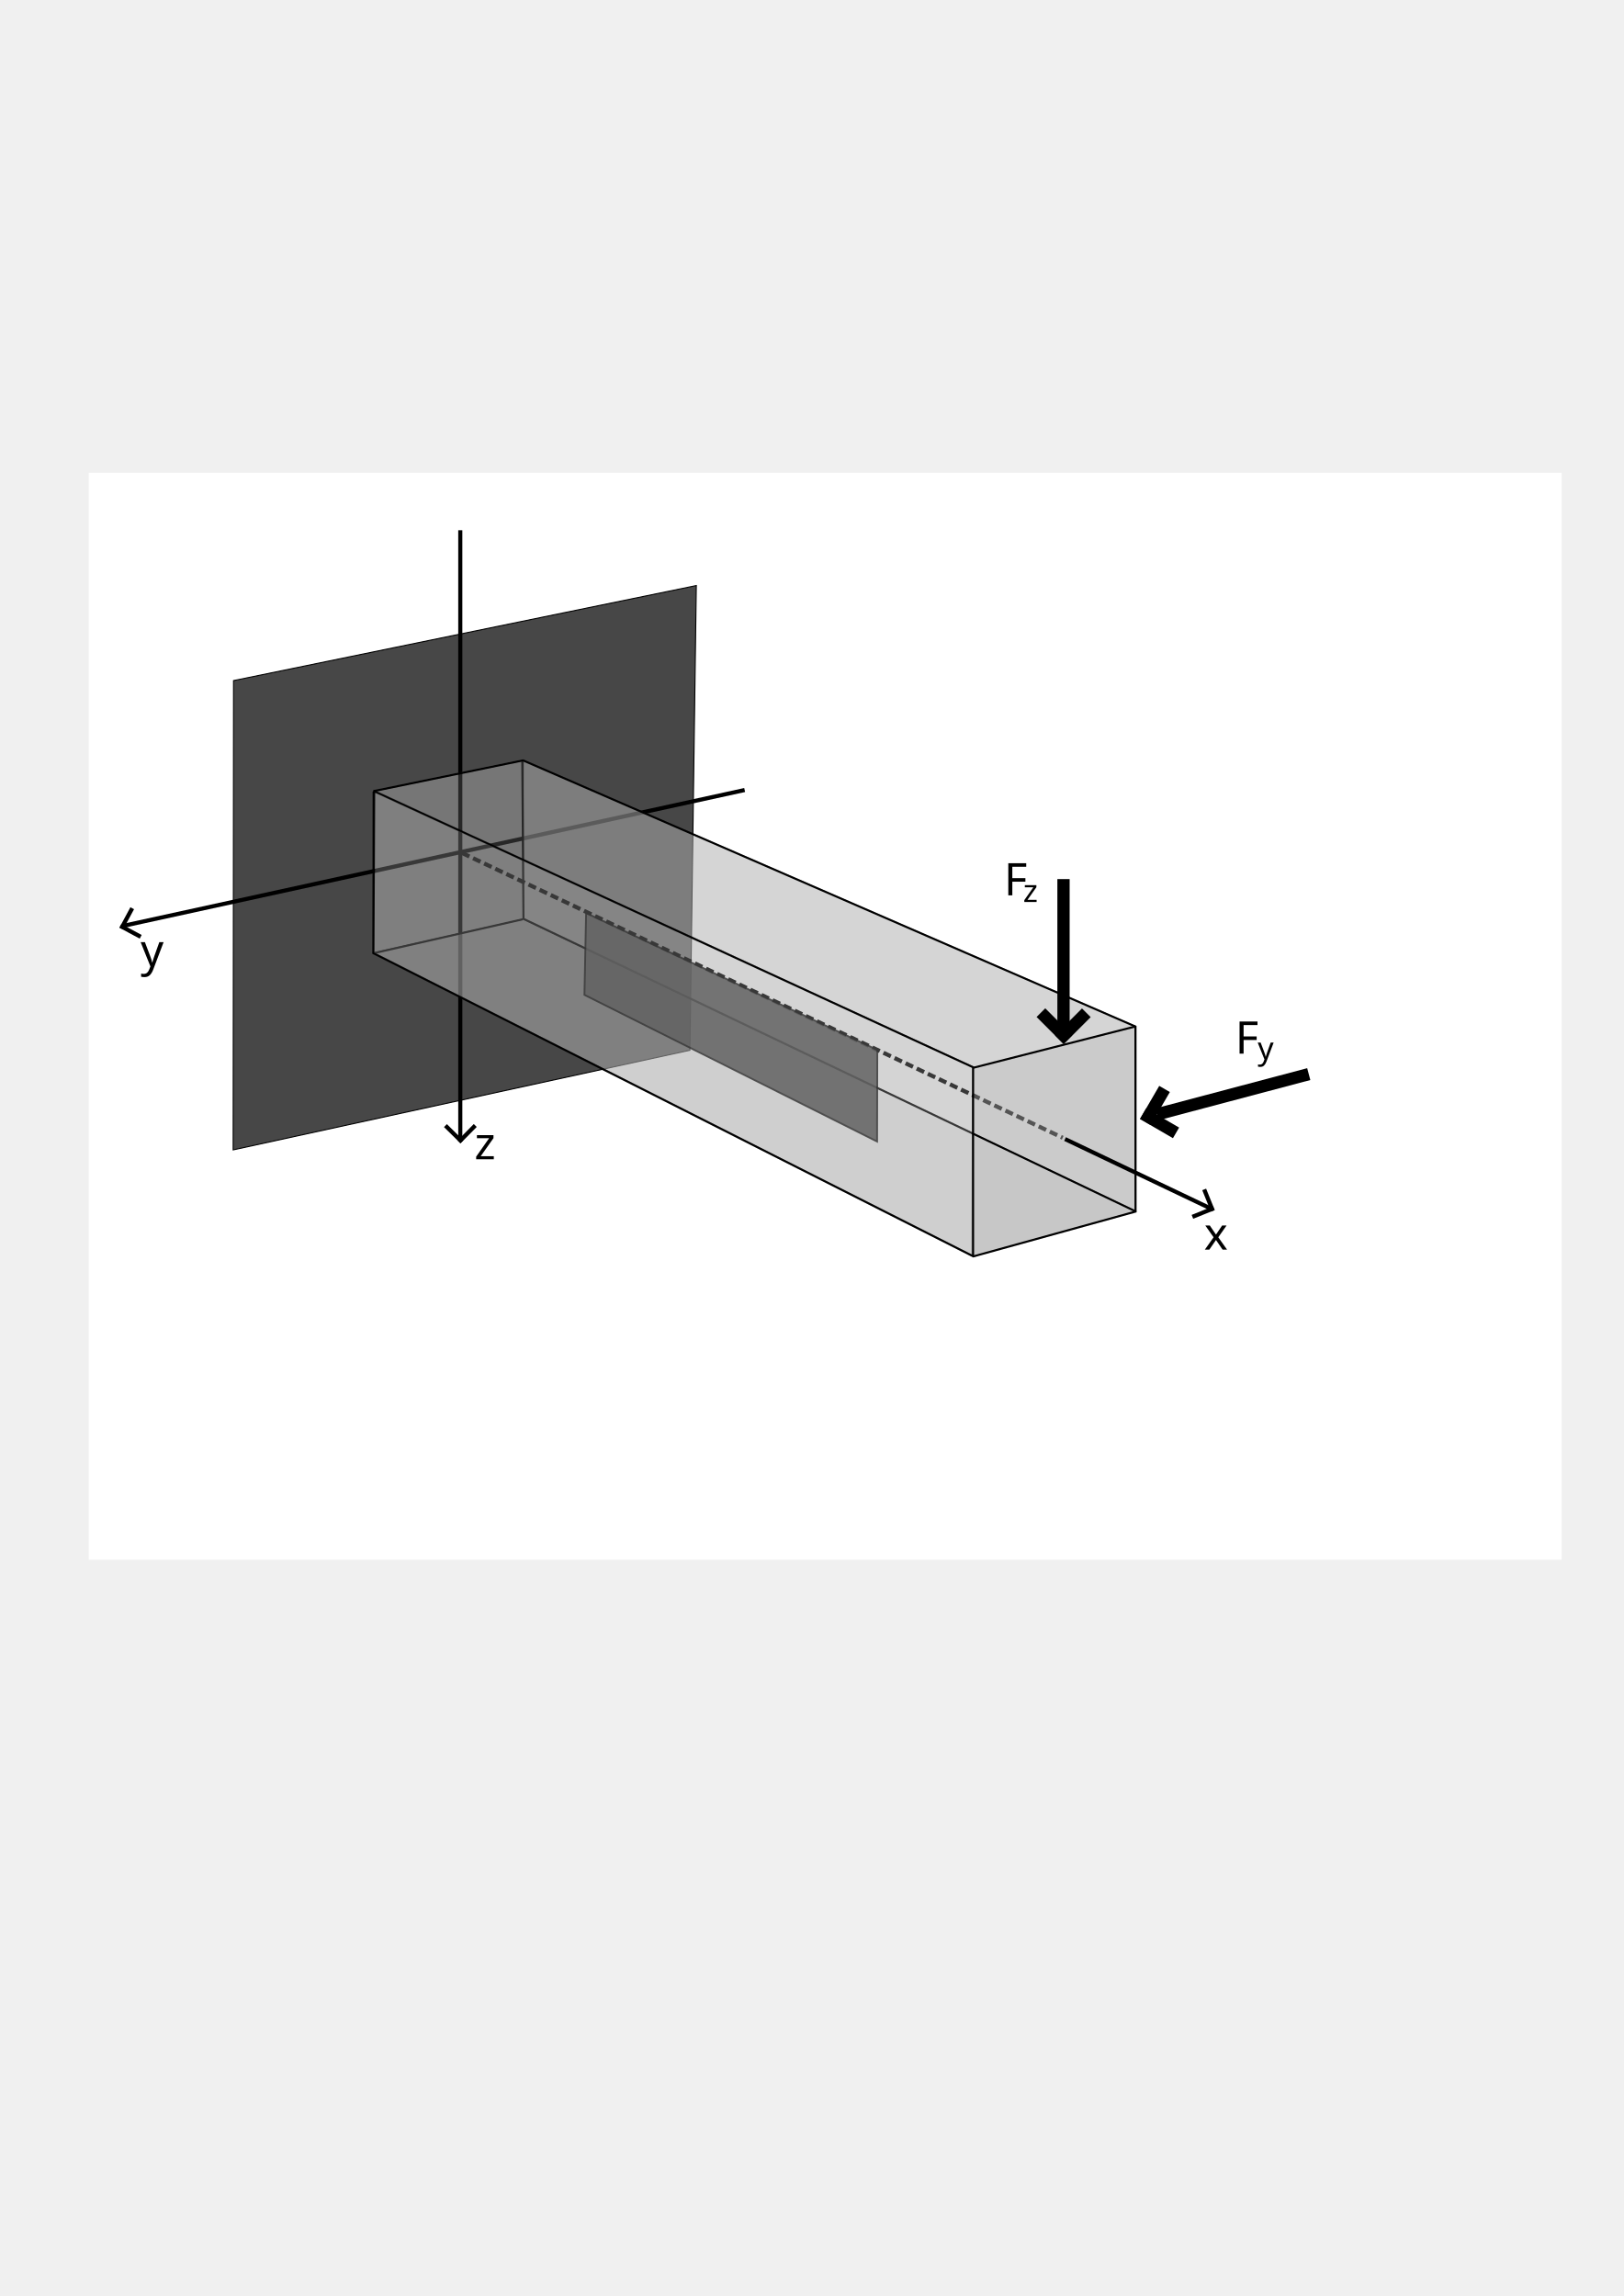
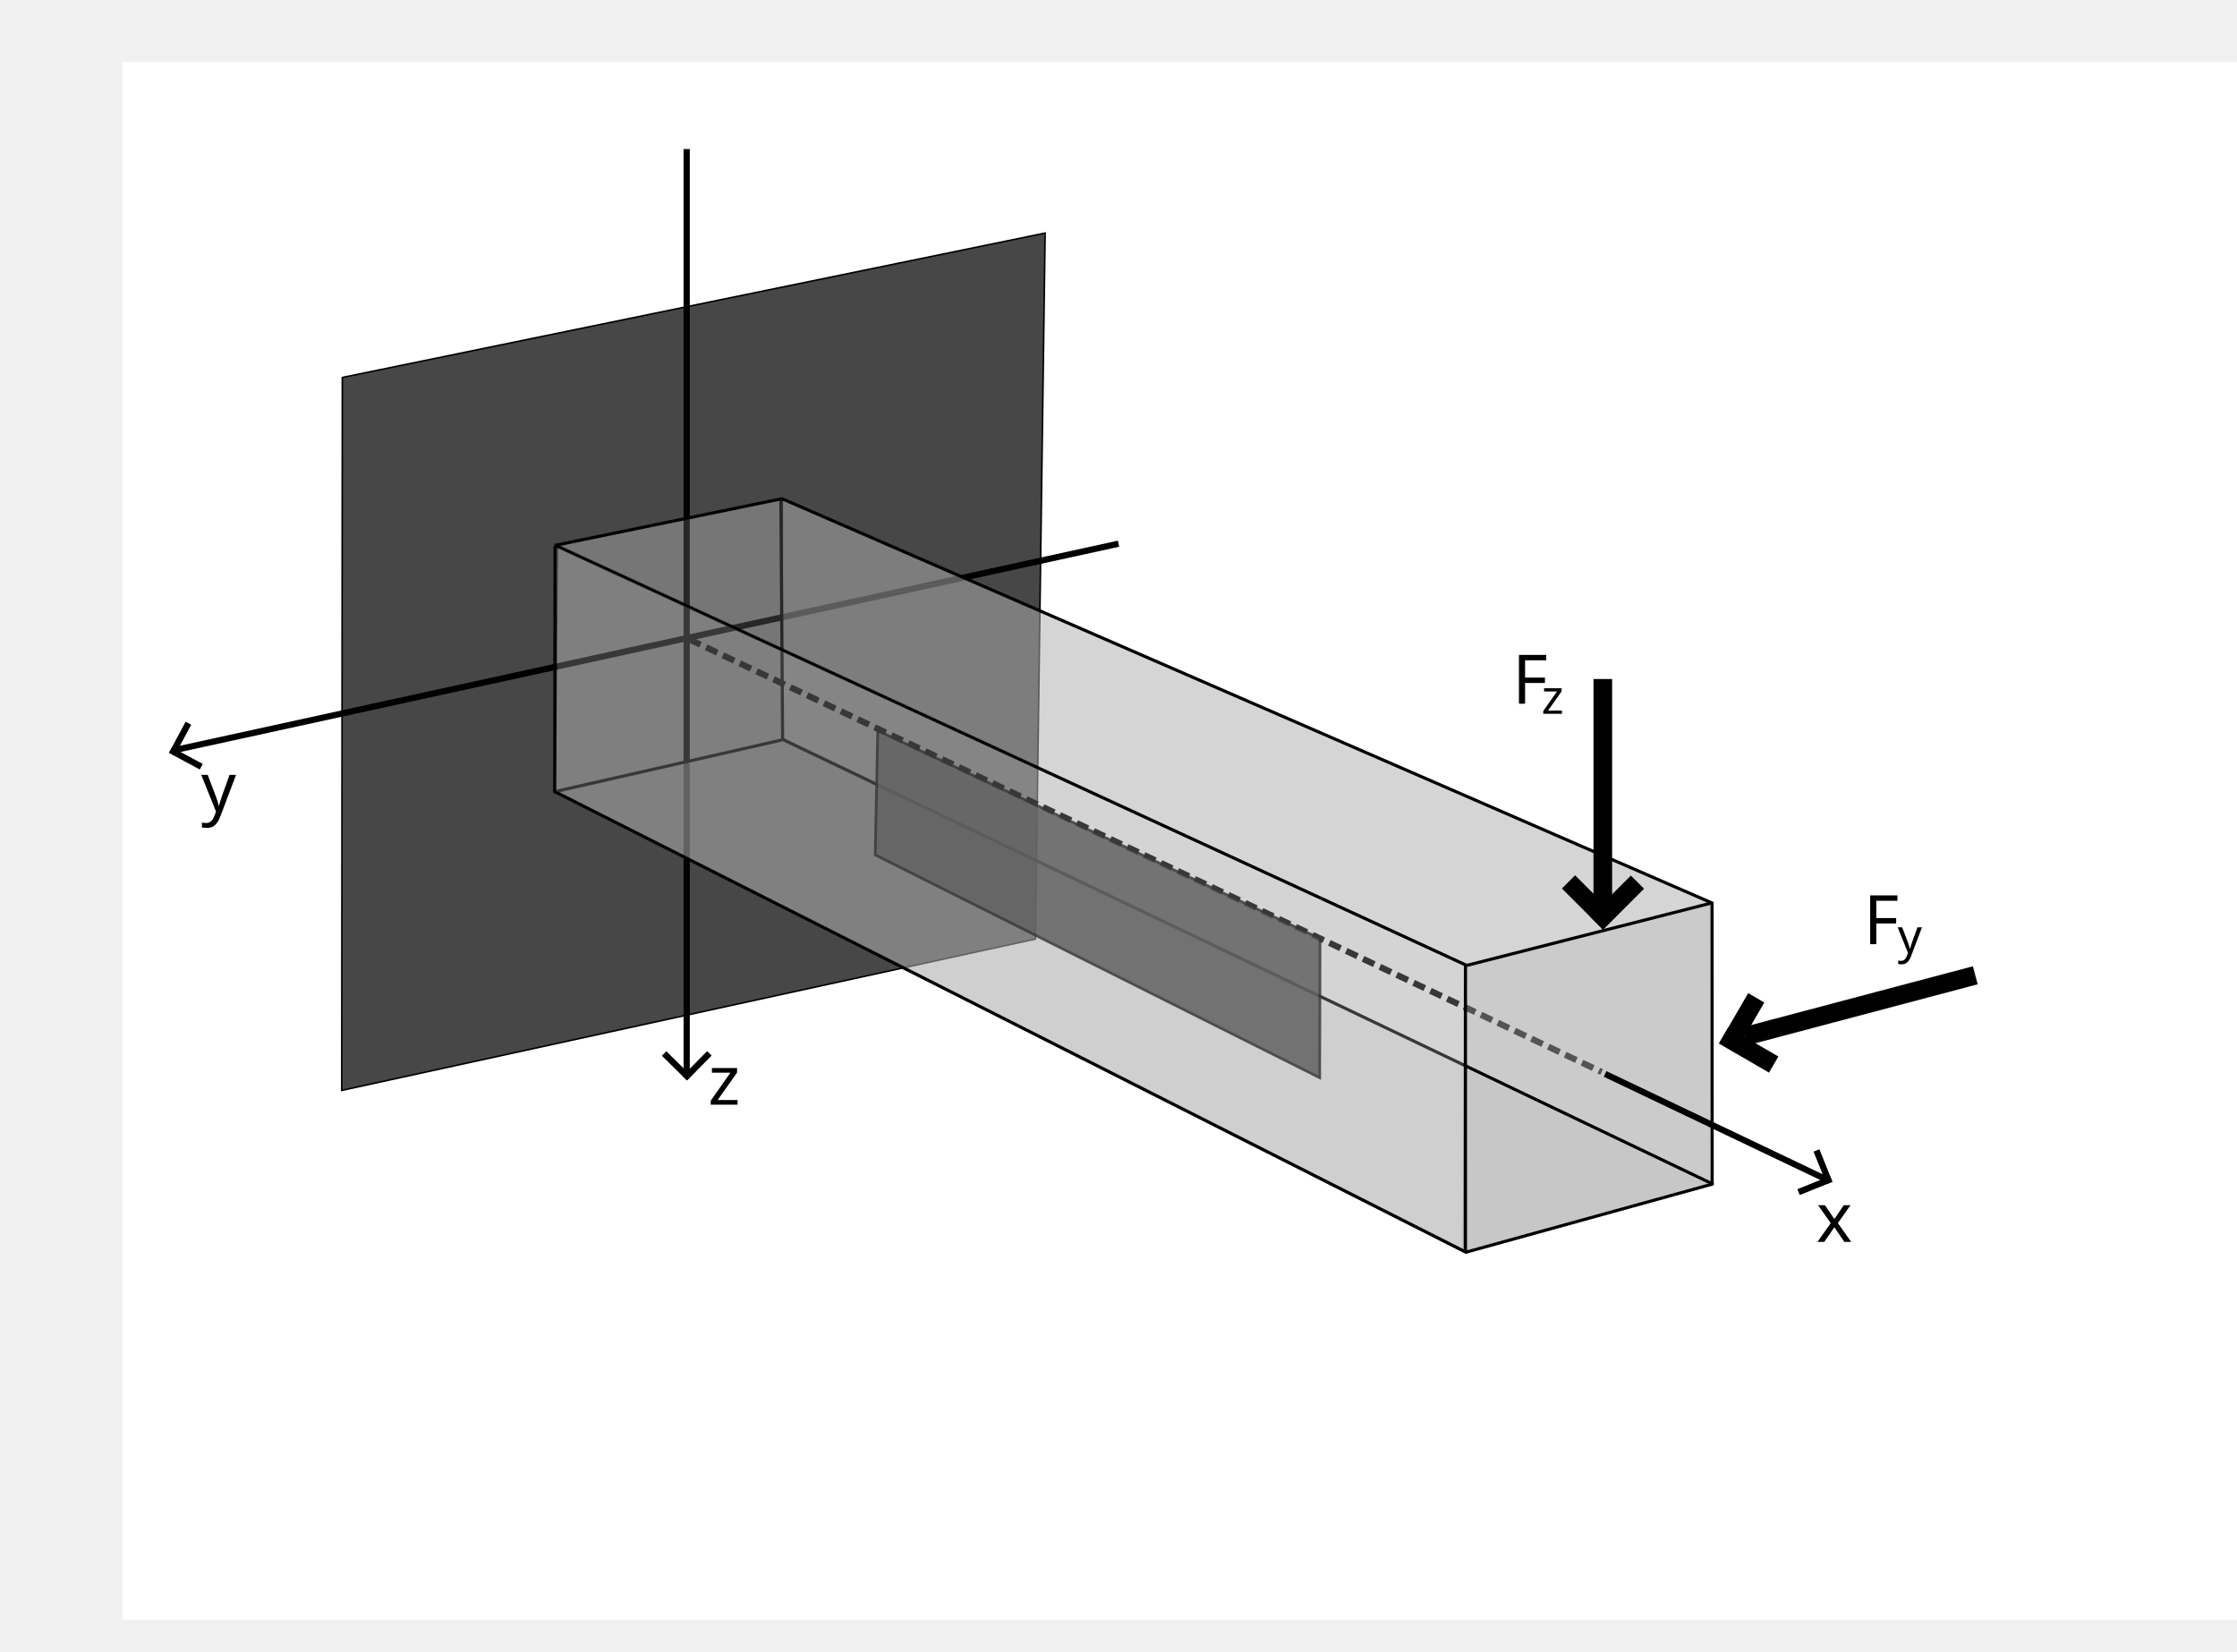
- <svg xmlns="http://www.w3.org/2000/svg" width="210mm" height="297mm" id="svg4290" version="1.1">
+ <svg xmlns="http://www.w3.org/2000/svg" width="190.5mm" height="140.6mm" id="svg4290" version="1.1">
  <defs id="defs4292">
    </defs>
-   <g id="layer1">
-     <rect style="fill:#ffffff;fill-opacity:1;fill-rule:nonzero;stroke:none" id="rect3831" width="720" height="531.429" x="43.384" y="231.14" />
-     <rect style="fill:#c3c3c3;fill-opacity:1;fill-rule:nonzero;stroke:#000000;stroke-width:0.678;stroke-linecap:butt;stroke-linejoin:miter;stroke-miterlimit:4;stroke-opacity:1;stroke-dasharray:none;stroke-dashoffset:26.95" id="rect4813" width="387.639" height="120.763" x="-659.79" y="447.662" />
-     <path style="fill:none;stroke:#000000;stroke-width:1.302px;stroke-linecap:butt;stroke-linejoin:miter;stroke-opacity:1" d="M 940.769,295.627 1244.285,435.487" id="path3859" />
-     <path style="fill:#474747;fill-opacity:1;stroke:#000000;stroke-width:0.5;stroke-linecap:butt;stroke-linejoin:miter;stroke-miterlimit:4;stroke-opacity:1;stroke-dasharray:none" d="m 114.166,332.742 226.209,-46.466 -3.129,227.195 -223.269,48.71 z" id="path3837" />
-     <path id="path3843" style="fill:#8b8b8b;fill-opacity:1;fill-rule:evenodd;stroke:#000000;stroke-width:0.5;stroke-miterlimit:4;stroke-opacity:1;stroke-dasharray:none;opacity:0.4" d="m 182.693,386.798 0,79.026 73.079,-16.448 0,-77.713 z" />
-     <path style="fill:none;stroke:#000000;stroke-width:2;stroke-linecap:butt;stroke-linejoin:miter;stroke-miterlimit:4;stroke-opacity:1;stroke-dasharray:none;stroke-dashoffset:0" d="M 60.546,452.584 364.002,386.242" id="path3923-0" />
-     <path style="fill:none;stroke:#000000;stroke-width:2;stroke-linecap:butt;stroke-linejoin:miter;stroke-miterlimit:4;stroke-opacity:1;stroke-dasharray:none;stroke-dashoffset:0" d="m 225,557.246 0,-298.009" id="path3923" />
-     <path style="fill:none;stroke:#000000;stroke-width:1;stroke-linecap:butt;stroke-linejoin:miter;stroke-miterlimit:4;stroke-opacity:1;stroke-dasharray:6, 6;stroke-dashoffset:0" d="m 872.267,315.975 68.955,-13.994" id="path3861" />
-     <path style="fill:none;stroke:#000000;stroke-width:1;stroke-linecap:butt;stroke-linejoin:miter;stroke-miterlimit:4;stroke-opacity:1;stroke-dasharray:6, 6;stroke-dashoffset:0" d="m 1168.746,446.467 68.185,-16.993" id="path3863" />
-     <path style="fill:none;stroke:#000000;stroke-width:2;stroke-linecap:butt;stroke-linejoin:miter;stroke-miterlimit:4;stroke-opacity:1;stroke-dasharray:none" d="m 941.146,301.566 17.236,-3.725" id="path3865" />
-     <path style="fill:none;stroke:#000000;stroke-width:2;stroke-linecap:butt;stroke-linejoin:miter;stroke-miterlimit:4;stroke-opacity:1;stroke-dasharray:none" d="m 1224.139,432.557 17.126,-4.202" id="path3865-9" />
-     <g id="g3917" transform="matrix(-0.7598904,-1.882495,1.882495,-0.7598904,-188.6838,2082.843)">
-       <path id="path3891" d="m 536.896,631.886 5.556,0" style="fill:none;stroke:#000000;stroke-width:1px;stroke-linecap:butt;stroke-linejoin:miter;stroke-opacity:1" />
-       <path id="path3891-2" d="m 537.394,626.789 0,5.556" style="fill:none;stroke:#000000;stroke-width:1px;stroke-linecap:butt;stroke-linejoin:miter;stroke-opacity:1" />
+   <g id="layer1" transform="translate(0,-591.1181)">
+     <rect style="fill:#ffffff;fill-opacity:1;fill-rule:nonzero;stroke:none;stroke-width:0.956" id="rect3831" width="697.143" height="501.429" x="39.396" y="610.99" />
+     <path style="fill:#474747;fill-opacity:1;stroke:#000000;stroke-width:0.5;stroke-linecap:butt;stroke-linejoin:miter;stroke-miterlimit:4;stroke-dasharray:none;stroke-opacity:1" d="m 110.178,712.591 226.209,-46.466 -3.129,227.195 -223.269,48.71 z" id="path3837" />
+     <path id="path3843" style="opacity:0.4;fill:#8b8b8b;fill-opacity:1;fill-rule:evenodd;stroke:#000000;stroke-width:0.5;stroke-miterlimit:4;stroke-dasharray:none;stroke-opacity:1" d="m 178.705,766.648 v 79.026 l 73.079,-16.448 V 751.512 Z" />
+     <path style="fill:none;stroke:#000000;stroke-width:2;stroke-linecap:butt;stroke-linejoin:miter;stroke-miterlimit:4;stroke-dasharray:none;stroke-dashoffset:0;stroke-opacity:1" d="M 56.558,832.433 360.014,766.091" id="path3923-0" />
+     <path style="fill:none;stroke:#000000;stroke-width:2;stroke-linecap:butt;stroke-linejoin:miter;stroke-miterlimit:4;stroke-dasharray:none;stroke-dashoffset:0;stroke-opacity:1" d="M 221.012,937.095 V 639.086" id="path3923" />
+     <g id="g3917" transform="matrix(-0.7598904,-1.882495,1.882495,-0.7598904,-192.6719,2462.692)">
+       <path id="path3891" d="m 536.896,631.886 h 5.556" style="fill:none;stroke:#000000;stroke-width:1px;stroke-linecap:butt;stroke-linejoin:miter;stroke-opacity:1" />
+       <path id="path3891-2" d="m 537.394,626.789 v 5.556" style="fill:none;stroke:#000000;stroke-width:1px;stroke-linecap:butt;stroke-linejoin:miter;stroke-opacity:1" />
    </g>
-     <path id="path3845" style="fill:#a3a3a3;fill-opacity:1;fill-rule:evenodd;stroke:#000000;stroke-width:0.5;stroke-miterlimit:4;stroke-opacity:1;stroke-dasharray:none;opacity:0.4" d="m 255.772,371.663 299.493,130.229 0,90.29 -299.493,-142.806 z" />
-     <path style="fill:none;stroke:#000000;stroke-width:2;stroke-linecap:butt;stroke-linejoin:miter;stroke-miterlimit:4;stroke-opacity:1;stroke-dasharray:4, 2;stroke-dashoffset:0" d="M 225.832,417.02 519.471,556.255" id="path3885" />
-     <g id="g3917-9" transform="matrix(1.787462,0.9623933,-0.9623933,1.787462,-292.7192,-1193.511)">
-       <path id="path3891-1" d="m 536.896,631.886 5.556,0" style="fill:none;stroke:#000000;stroke-width:1px;stroke-linecap:butt;stroke-linejoin:miter;stroke-opacity:1" />
-       <path id="path3891-2-3" d="m 537.394,626.789 0,5.556" style="fill:none;stroke:#000000;stroke-width:1px;stroke-linecap:butt;stroke-linejoin:miter;stroke-opacity:1" />
+     <path id="path3845" style="opacity:0.4;fill:#a3a3a3;fill-opacity:1;fill-rule:evenodd;stroke:#000000;stroke-width:0.5;stroke-miterlimit:4;stroke-dasharray:none;stroke-opacity:1" d="m 251.784,751.512 299.493,130.229 v 90.29 L 251.784,829.225 Z" />
+     <path style="fill:none;stroke:#000000;stroke-width:2;stroke-linecap:butt;stroke-linejoin:miter;stroke-miterlimit:4;stroke-dasharray:4, 2;stroke-dashoffset:0;stroke-opacity:1" d="M 221.844,796.87 515.483,936.104" id="path3885" />
+     <g id="g3917-9" transform="matrix(1.787462,0.9623933,-0.9623933,1.787462,-296.7072,-813.6621)">
+       <path id="path3891-1" d="m 536.896,631.886 h 5.556" style="fill:none;stroke:#000000;stroke-width:1px;stroke-linecap:butt;stroke-linejoin:miter;stroke-opacity:1" />
+       <path id="path3891-2-3" d="m 537.394,626.789 v 5.556" style="fill:none;stroke:#000000;stroke-width:1px;stroke-linecap:butt;stroke-linejoin:miter;stroke-opacity:1" />
    </g>
-     <g id="g3917-7" transform="matrix(1.424982,-1.445907,1.445907,1.424982,-1454.323,434.1652)">
+     <g id="g3917-7" transform="matrix(1.424982,-1.445907,1.445907,1.424982,-1458.311,814.0144)">
      <path id="path3891-5" d="m 536.896,631.886 h 5.556" style="fill:none;stroke:#000000;stroke-width:1px;stroke-linecap:butt;stroke-linejoin:miter;stroke-opacity:1" />
      <path id="path3891-2-31" d="m 537.394,626.789 v 5.556" style="fill:none;stroke:#000000;stroke-width:1px;stroke-linecap:butt;stroke-linejoin:miter;stroke-opacity:1" />
    </g>
-     <text xml:space="preserve" style="font-style:normal;font-weight:normal;line-height:0%;font-family:sans-serif;letter-spacing:0px;word-spacing:0px;fill:#000000;fill-opacity:1;stroke:none" x="588.571" y="610.934" id="text3978">
-       <tspan id="tspan3980" x="588.571" y="610.934" style="font-size:22px;line-height:1.25;font-family:sans-serif">x</tspan>
+     <text xml:space="preserve" style="font-style:normal;font-weight:normal;line-height:0%;font-family:sans-serif;letter-spacing:0px;word-spacing:0px;fill:#000000;fill-opacity:1;stroke:none" x="584.583" y="990.783" id="text3978">
+       <tspan id="tspan3980" x="584.583" y="990.783" style="font-size:22px;line-height:1.25;font-family:sans-serif">x</tspan>
    </text>
-     <text xml:space="preserve" style="font-style:normal;font-weight:normal;line-height:0%;font-family:sans-serif;letter-spacing:0px;word-spacing:0px;fill:#000000;fill-opacity:1;stroke:none" x="68.746" y="472.43" id="text3978-1">
-       <tspan id="tspan3980-4" x="68.746" y="472.43" style="font-size:22px;line-height:1.25;font-family:sans-serif">y</tspan>
+     <text xml:space="preserve" style="font-style:normal;font-weight:normal;line-height:0%;font-family:sans-serif;letter-spacing:0px;word-spacing:0px;fill:#000000;fill-opacity:1;stroke:none" x="64.758" y="852.28" id="text3978-1">
+       <tspan id="tspan3980-4" x="64.758" y="852.28" style="font-size:22px;line-height:1.25;font-family:sans-serif">y</tspan>
    </text>
-     <text xml:space="preserve" style="font-style:normal;font-weight:normal;line-height:0%;font-family:sans-serif;letter-spacing:0px;word-spacing:0px;fill:#000000;fill-opacity:1;stroke:none" x="231.894" y="566.778" id="text3978-9">
-       <tspan id="tspan3980-9" x="231.894" y="566.778" style="font-size:22px;line-height:1.25;font-family:sans-serif">z</tspan>
+     <text xml:space="preserve" style="font-style:normal;font-weight:normal;line-height:0%;font-family:sans-serif;letter-spacing:0px;word-spacing:0px;fill:#000000;fill-opacity:1;stroke:none" x="227.906" y="946.627" id="text3978-9">
+       <tspan id="tspan3980-9" x="227.906" y="946.627" style="font-size:22px;line-height:1.25;font-family:sans-serif">z</tspan>
    </text>
-     <text xml:space="preserve" style="font-style:normal;font-weight:normal;line-height:0%;font-family:sans-serif;letter-spacing:0px;word-spacing:0px;fill:#000000;fill-opacity:1;stroke:none" x="1080.938" y="348.161" id="text3978-2">
-       <tspan id="tspan3980-5" x="1080.938" y="348.161" style="font-size:22px;line-height:1.25;font-family:sans-serif">L</tspan>
-     </text>
-     <path id="path3841" style="opacity:0.4;fill:#909090;fill-opacity:1;fill-rule:nonzero;stroke:#000000;stroke-width:0.5;stroke-miterlimit:4;stroke-opacity:1;stroke-dasharray:none" d="M 182.693,465.824 476.021,614.155 555.265,592.182 255.772,449.376 z" />
-     <g transform="matrix(-0.2561527,-0.9666363,-0.9666363,0.2561527,1182.553,913.7334)" id="g4059-4">
-       <path id="path4033-8" d="m 514.673,501.989 0,-76.835" style="fill:none;stroke:#000000;stroke-width:6;stroke-linecap:butt;stroke-linejoin:miter;stroke-miterlimit:4;stroke-opacity:1;stroke-dasharray:none" />
-       <g transform="matrix(0.7071068,-0.7071068,0.7071068,0.7071068,-310.8932,559.9248)" id="g4055-8">
-         <path style="fill:none;stroke:#000000;stroke-width:6;stroke-linecap:butt;stroke-linejoin:miter;stroke-miterlimit:4;stroke-opacity:1;stroke-dasharray:none" d="m 618.718,545.771 18.654,0" id="path4035-6" />
-         <path style="fill:none;stroke:#000000;stroke-width:6;stroke-linecap:butt;stroke-linejoin:miter;stroke-miterlimit:4;stroke-opacity:1;stroke-dasharray:none" d="m 621.623,530.13 0,18.654" id="path4035-7-1" />
+     <path id="path3841" style="opacity:0.4;fill:#909090;fill-opacity:1;fill-rule:nonzero;stroke:#000000;stroke-width:0.5;stroke-miterlimit:4;stroke-dasharray:none;stroke-opacity:1" d="M 178.705,845.673 472.033,994.004 551.277,972.031 251.784,829.225 Z" />
+     <g transform="matrix(-0.2561527,-0.9666363,-0.9666363,0.2561527,1178.565,1293.583)" id="g4059-4">
+       <path id="path4033-8" d="M 514.673,501.989 V 425.154" style="fill:none;stroke:#000000;stroke-width:6;stroke-linecap:butt;stroke-linejoin:miter;stroke-miterlimit:4;stroke-dasharray:none;stroke-opacity:1" />
+       <g transform="rotate(-45,520.4424,655.2437)" id="g4055-8">
+         <path style="fill:none;stroke:#000000;stroke-width:6;stroke-linecap:butt;stroke-linejoin:miter;stroke-miterlimit:4;stroke-dasharray:none;stroke-opacity:1" d="m 618.718,545.771 h 18.654" id="path4035-6" />
+         <path style="fill:none;stroke:#000000;stroke-width:6;stroke-linecap:butt;stroke-linejoin:miter;stroke-miterlimit:4;stroke-dasharray:none;stroke-opacity:1" d="m 621.623,530.13 v 18.654" id="path4035-7-1" />
      </g>
    </g>
-     <text xml:space="preserve" style="font-style:normal;font-weight:normal;line-height:0%;font-family:sans-serif;letter-spacing:0px;word-spacing:0px;fill:#000000;fill-opacity:1;stroke:none" x="490.74" y="437.736" id="text3978-15-2">
-       <tspan id="tspan3980-7-3" x="490.74" y="437.736" style="font-size:22px;line-height:1.25;font-family:sans-serif">F</tspan>
+     <text xml:space="preserve" style="font-style:normal;font-weight:normal;line-height:0%;font-family:sans-serif;letter-spacing:0px;word-spacing:0px;fill:#000000;fill-opacity:1;stroke:none" x="486.752" y="817.585" id="text3978-15-2">
+       <tspan id="tspan3980-7-3" x="486.752" y="817.585" style="font-size:22px;line-height:1.25;font-family:sans-serif">F</tspan>
    </text>
-     <g id="g3047" transform="translate(3.214285,-31.42857)">
+     <g id="g3047" transform="translate(-0.7737566,348.4207)">
      <text id="text3978-15" y="546.551" x="600.571" style="font-style:normal;font-weight:normal;line-height:0%;font-family:sans-serif;letter-spacing:0px;word-spacing:0px;fill:#000000;fill-opacity:1;stroke:none" xml:space="preserve">
        <tspan y="546.551" x="600.571" id="tspan3980-7" style="font-size:22px;line-height:1.25;font-family:sans-serif">F</tspan>
      </text>
      <text id="text3978-15-1" y="549.346" x="611.554" style="font-style:normal;font-weight:normal;line-height:0%;font-family:sans-serif;letter-spacing:0px;word-spacing:0px;fill:#000000;fill-opacity:1;stroke:none" xml:space="preserve">
        <tspan y="549.346" x="611.554" id="tspan3980-7-6" style="font-size:15.344px;line-height:1.25;font-family:sans-serif">y</tspan>
      </text>
    </g>
-     <text xml:space="preserve" style="font-style:normal;font-weight:normal;line-height:0%;font-family:sans-serif;letter-spacing:0px;word-spacing:0px;fill:#000000;fill-opacity:1;stroke:none" x="500.108" y="440.983" id="text3978-15-1-2">
-       <tspan id="tspan3980-7-6-5" x="500.108" y="440.983" style="font-size:15.344px;line-height:1.25;font-family:sans-serif">z</tspan>
+     <text xml:space="preserve" style="font-style:normal;font-weight:normal;line-height:0%;font-family:sans-serif;letter-spacing:0px;word-spacing:0px;fill:#000000;fill-opacity:1;stroke:none" x="496.12" y="820.833" id="text3978-15-1-2">
+       <tspan id="tspan3980-7-6-5" x="496.12" y="820.833" style="font-size:15.344px;line-height:1.25;font-family:sans-serif">z</tspan>
    </text>
-     <path id="path3851" style="opacity:0;fill:#a6a6a6;fill-opacity:1;fill-rule:nonzero;stroke:none" d="m 182.176,385.617 292.646,135.719 0.649,92.249 -293.169,-149.132 z" />
-     <path style="fill:none;stroke:#000000;stroke-width:1px;stroke-linecap:butt;stroke-linejoin:miter;stroke-opacity:1" d="m 255.316,372.277 0.568,77.277" id="path3813" />
-     <path id="path3847" style="opacity:0.2;fill:#c3c3c3;fill-opacity:1;fill-rule:evenodd;stroke:none" d="M 182.425,386.404 475.752,521.694 554.997,501.498 255.504,371.268 z" />
-     <path id="path3849" style="opacity:0.455;fill:#b8b8b8;fill-opacity:1;fill-rule:nonzero;stroke:none" d="m 475.91,522.246 0,92.067 79.244,-21.973 0,-90.29 z" />
-     <path style="fill:none;stroke:#000000;stroke-width:2;stroke-linecap:butt;stroke-linejoin:miter;stroke-miterlimit:4;stroke-opacity:1;stroke-dasharray:none" d="M 591.571,590.722 520.607,556.882" id="path3864" />
-     <path style="fill:none;stroke:#000000;stroke-width:1;stroke-linecap:butt;stroke-linejoin:miter;stroke-miterlimit:4;stroke-opacity:1;stroke-dasharray:none" d="m 182.522,386.798 73.362,-15.089" id="path3854" />
-     <path style="fill:none;stroke:#000000;stroke-width:1;stroke-linecap:butt;stroke-linejoin:miter;stroke-miterlimit:4;stroke-opacity:1;stroke-dasharray:none" d="m 182.615,386.782 293.036,135 0.015,92.33" id="path3850" />
-     <path style="fill:none;stroke:#000000;stroke-width:1;stroke-linecap:butt;stroke-linejoin:miter;stroke-miterlimit:4;stroke-opacity:1;stroke-dasharray:none" d="m 182.645,386.968 -0.095,79.013 293.248,148.274 79.263,-21.903 -0.031,-90.475 -299.372,-130.124" id="path3856" />
-     <path style="fill:none;stroke:#000000;stroke-width:1;stroke-linecap:butt;stroke-linejoin:miter;stroke-miterlimit:4;stroke-opacity:1;stroke-dasharray:none" d="m 475.782,522.032 79.234,-20.203" id="path3852" />
-     <path style="fill:none;stroke:#000000;stroke-width:1px;stroke-linecap:butt;stroke-linejoin:miter;stroke-opacity:1" d="M 256.074,449.301 555.079,592.238" id="path3811" />
-     <path style="opacity:0.855;fill:#3a3a3a;fill-opacity:1;stroke:#000000;stroke-width:0.881;stroke-linecap:butt;stroke-linejoin:miter;stroke-miterlimit:4;stroke-dasharray:none;stroke-opacity:1" d="m 286.507,446.407 142.336,66.931 -0.112,44.74 -143.036,-71.684 z" id="path3823" />
-     <path style="fill:none;stroke:#000000;stroke-width:1px;stroke-linecap:butt;stroke-linejoin:miter;stroke-opacity:1" d="m 182.333,466.095 73.236,-16.668" id="path3041" />
-     <path style="opacity:0.286;fill:#c3c3c3;fill-opacity:1;stroke:#000000;stroke-width:1px;stroke-linecap:butt;stroke-linejoin:miter;stroke-opacity:1" d="m 183.151,386.782 292.5,135 -0.357,92.143 -292.857,-147.857 z" id="path3815" />
+     <path id="path3851" style="opacity:0;fill:#a6a6a6;fill-opacity:1;fill-rule:nonzero;stroke:none" d="m 178.188,765.466 292.646,135.719 0.649,92.249 L 178.315,844.303 Z" />
+     <path style="fill:none;stroke:#000000;stroke-width:1px;stroke-linecap:butt;stroke-linejoin:miter;stroke-opacity:1" d="m 251.328,752.126 0.568,77.277" id="path3813" />
+     <path id="path3847" style="opacity:0.2;fill:#c3c3c3;fill-opacity:1;fill-rule:evenodd;stroke:none" d="M 178.437,766.253 471.764,901.543 551.009,881.347 251.516,751.118 Z" />
+     <path id="path3849" style="opacity:0.455;fill:#b8b8b8;fill-opacity:1;fill-rule:nonzero;stroke:none" d="m 471.922,902.095 v 92.067 l 79.244,-21.973 v -90.29 z" />
+     <path style="fill:none;stroke:#000000;stroke-width:2;stroke-linecap:butt;stroke-linejoin:miter;stroke-miterlimit:4;stroke-dasharray:none;stroke-opacity:1" d="M 587.583,970.572 516.619,936.732" id="path3864" />
+     <path style="fill:none;stroke:#000000;stroke-width:1;stroke-linecap:butt;stroke-linejoin:miter;stroke-miterlimit:4;stroke-dasharray:none;stroke-opacity:1" d="m 178.534,766.647 73.362,-15.089" id="path3854" />
+     <path style="fill:none;stroke:#000000;stroke-width:1;stroke-linecap:butt;stroke-linejoin:miter;stroke-miterlimit:4;stroke-dasharray:none;stroke-opacity:1" d="m 178.627,766.631 293.036,135 0.015,92.33" id="path3850" />
+     <path style="fill:none;stroke:#000000;stroke-width:1;stroke-linecap:butt;stroke-linejoin:miter;stroke-miterlimit:4;stroke-dasharray:none;stroke-opacity:1" d="m 178.657,766.817 -0.095,79.013 293.248,148.274 79.263,-21.903 -0.031,-90.475 -299.372,-130.124" id="path3856" />
+     <path style="fill:none;stroke:#000000;stroke-width:1;stroke-linecap:butt;stroke-linejoin:miter;stroke-miterlimit:4;stroke-dasharray:none;stroke-opacity:1" d="M 471.794,901.881 551.028,881.678" id="path3852" />
+     <path style="fill:none;stroke:#000000;stroke-width:1px;stroke-linecap:butt;stroke-linejoin:miter;stroke-opacity:1" d="M 252.086,829.15 551.091,972.087" id="path3811" />
+     <path style="opacity:0.855;fill:#3a3a3a;fill-opacity:1;stroke:#000000;stroke-width:0.881;stroke-linecap:butt;stroke-linejoin:miter;stroke-miterlimit:4;stroke-dasharray:none;stroke-opacity:1" d="m 282.519,826.256 142.336,66.931 -0.112,44.74 -143.036,-71.684 z" id="path3823" />
+     <path style="fill:none;stroke:#000000;stroke-width:1px;stroke-linecap:butt;stroke-linejoin:miter;stroke-opacity:1" d="m 178.344,845.944 73.236,-16.668" id="path3041" />
+     <path style="opacity:0.286;fill:#c3c3c3;fill-opacity:1;stroke:#000000;stroke-width:1px;stroke-linecap:butt;stroke-linejoin:miter;stroke-opacity:1" d="m 179.163,766.631 292.5,135 -0.357,92.143 L 178.449,845.917 Z" id="path3815" />
    <text xml:space="preserve" style="font-style:normal;font-weight:normal;font-size:40px;line-height:1.25;font-family:sans-serif;letter-spacing:0px;word-spacing:0px;fill:#000000;fill-opacity:1;stroke:none" x="522.249" y="474.002" id="text3853">
      <tspan id="tspan3851" x="522.249" y="510.495" />
    </text>
-     <g id="g4059" transform="matrix(-1,0,0,1,1034.538,-0.07512294)">
+     <g id="g4059" transform="matrix(-1,0,0,1,1030.55,379.7741)">
      <path id="path4033" d="M 514.673,505.112 V 429.865" style="fill:none;stroke:#000000;stroke-width:6;stroke-linecap:butt;stroke-linejoin:miter;stroke-miterlimit:4;stroke-dasharray:none;stroke-opacity:1" />
      <g transform="rotate(-45,520.4424,655.2437)" id="g4055">
        <path style="fill:none;stroke:#000000;stroke-width:6;stroke-linecap:butt;stroke-linejoin:miter;stroke-miterlimit:4;stroke-dasharray:none;stroke-opacity:1" d="m 618.718,545.771 h 18.654" id="path4035" />
        <path style="fill:none;stroke:#000000;stroke-width:6;stroke-linecap:butt;stroke-linejoin:miter;stroke-miterlimit:4;stroke-dasharray:none;stroke-opacity:1" d="m 621.623,530.13 v 18.654" id="path4035-7" />
      </g>
    </g>
  </g>
</svg>
